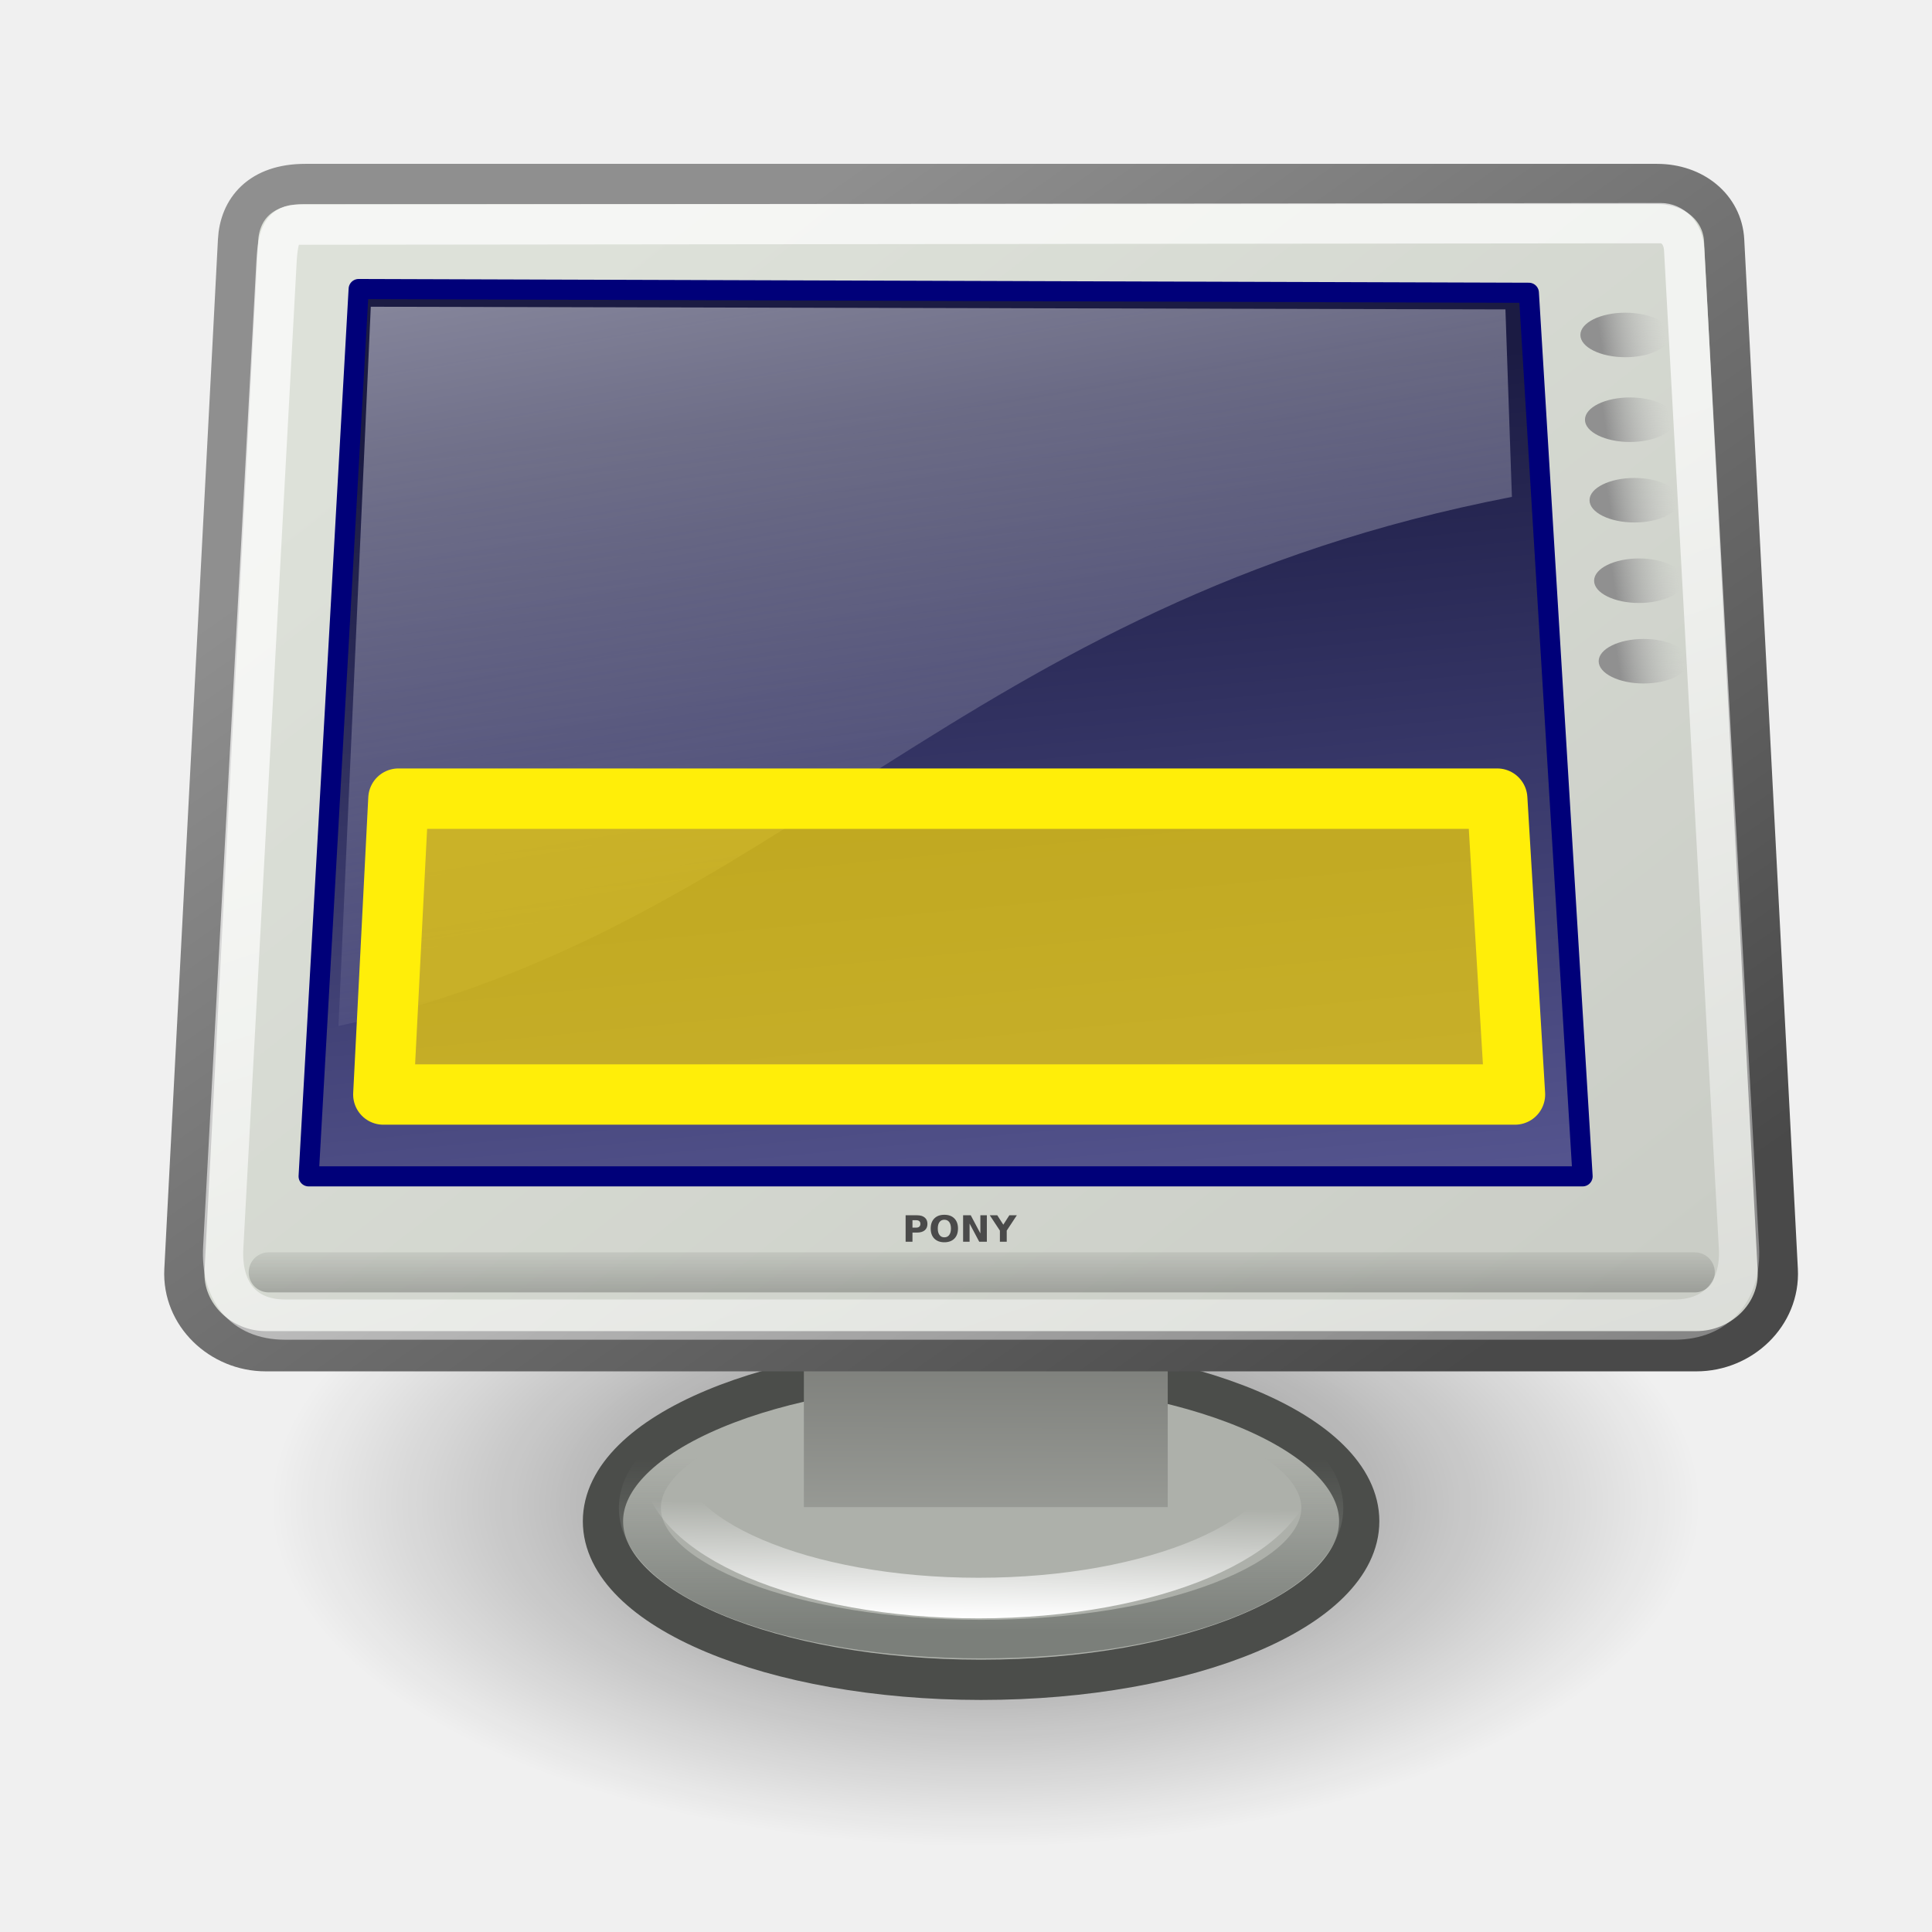
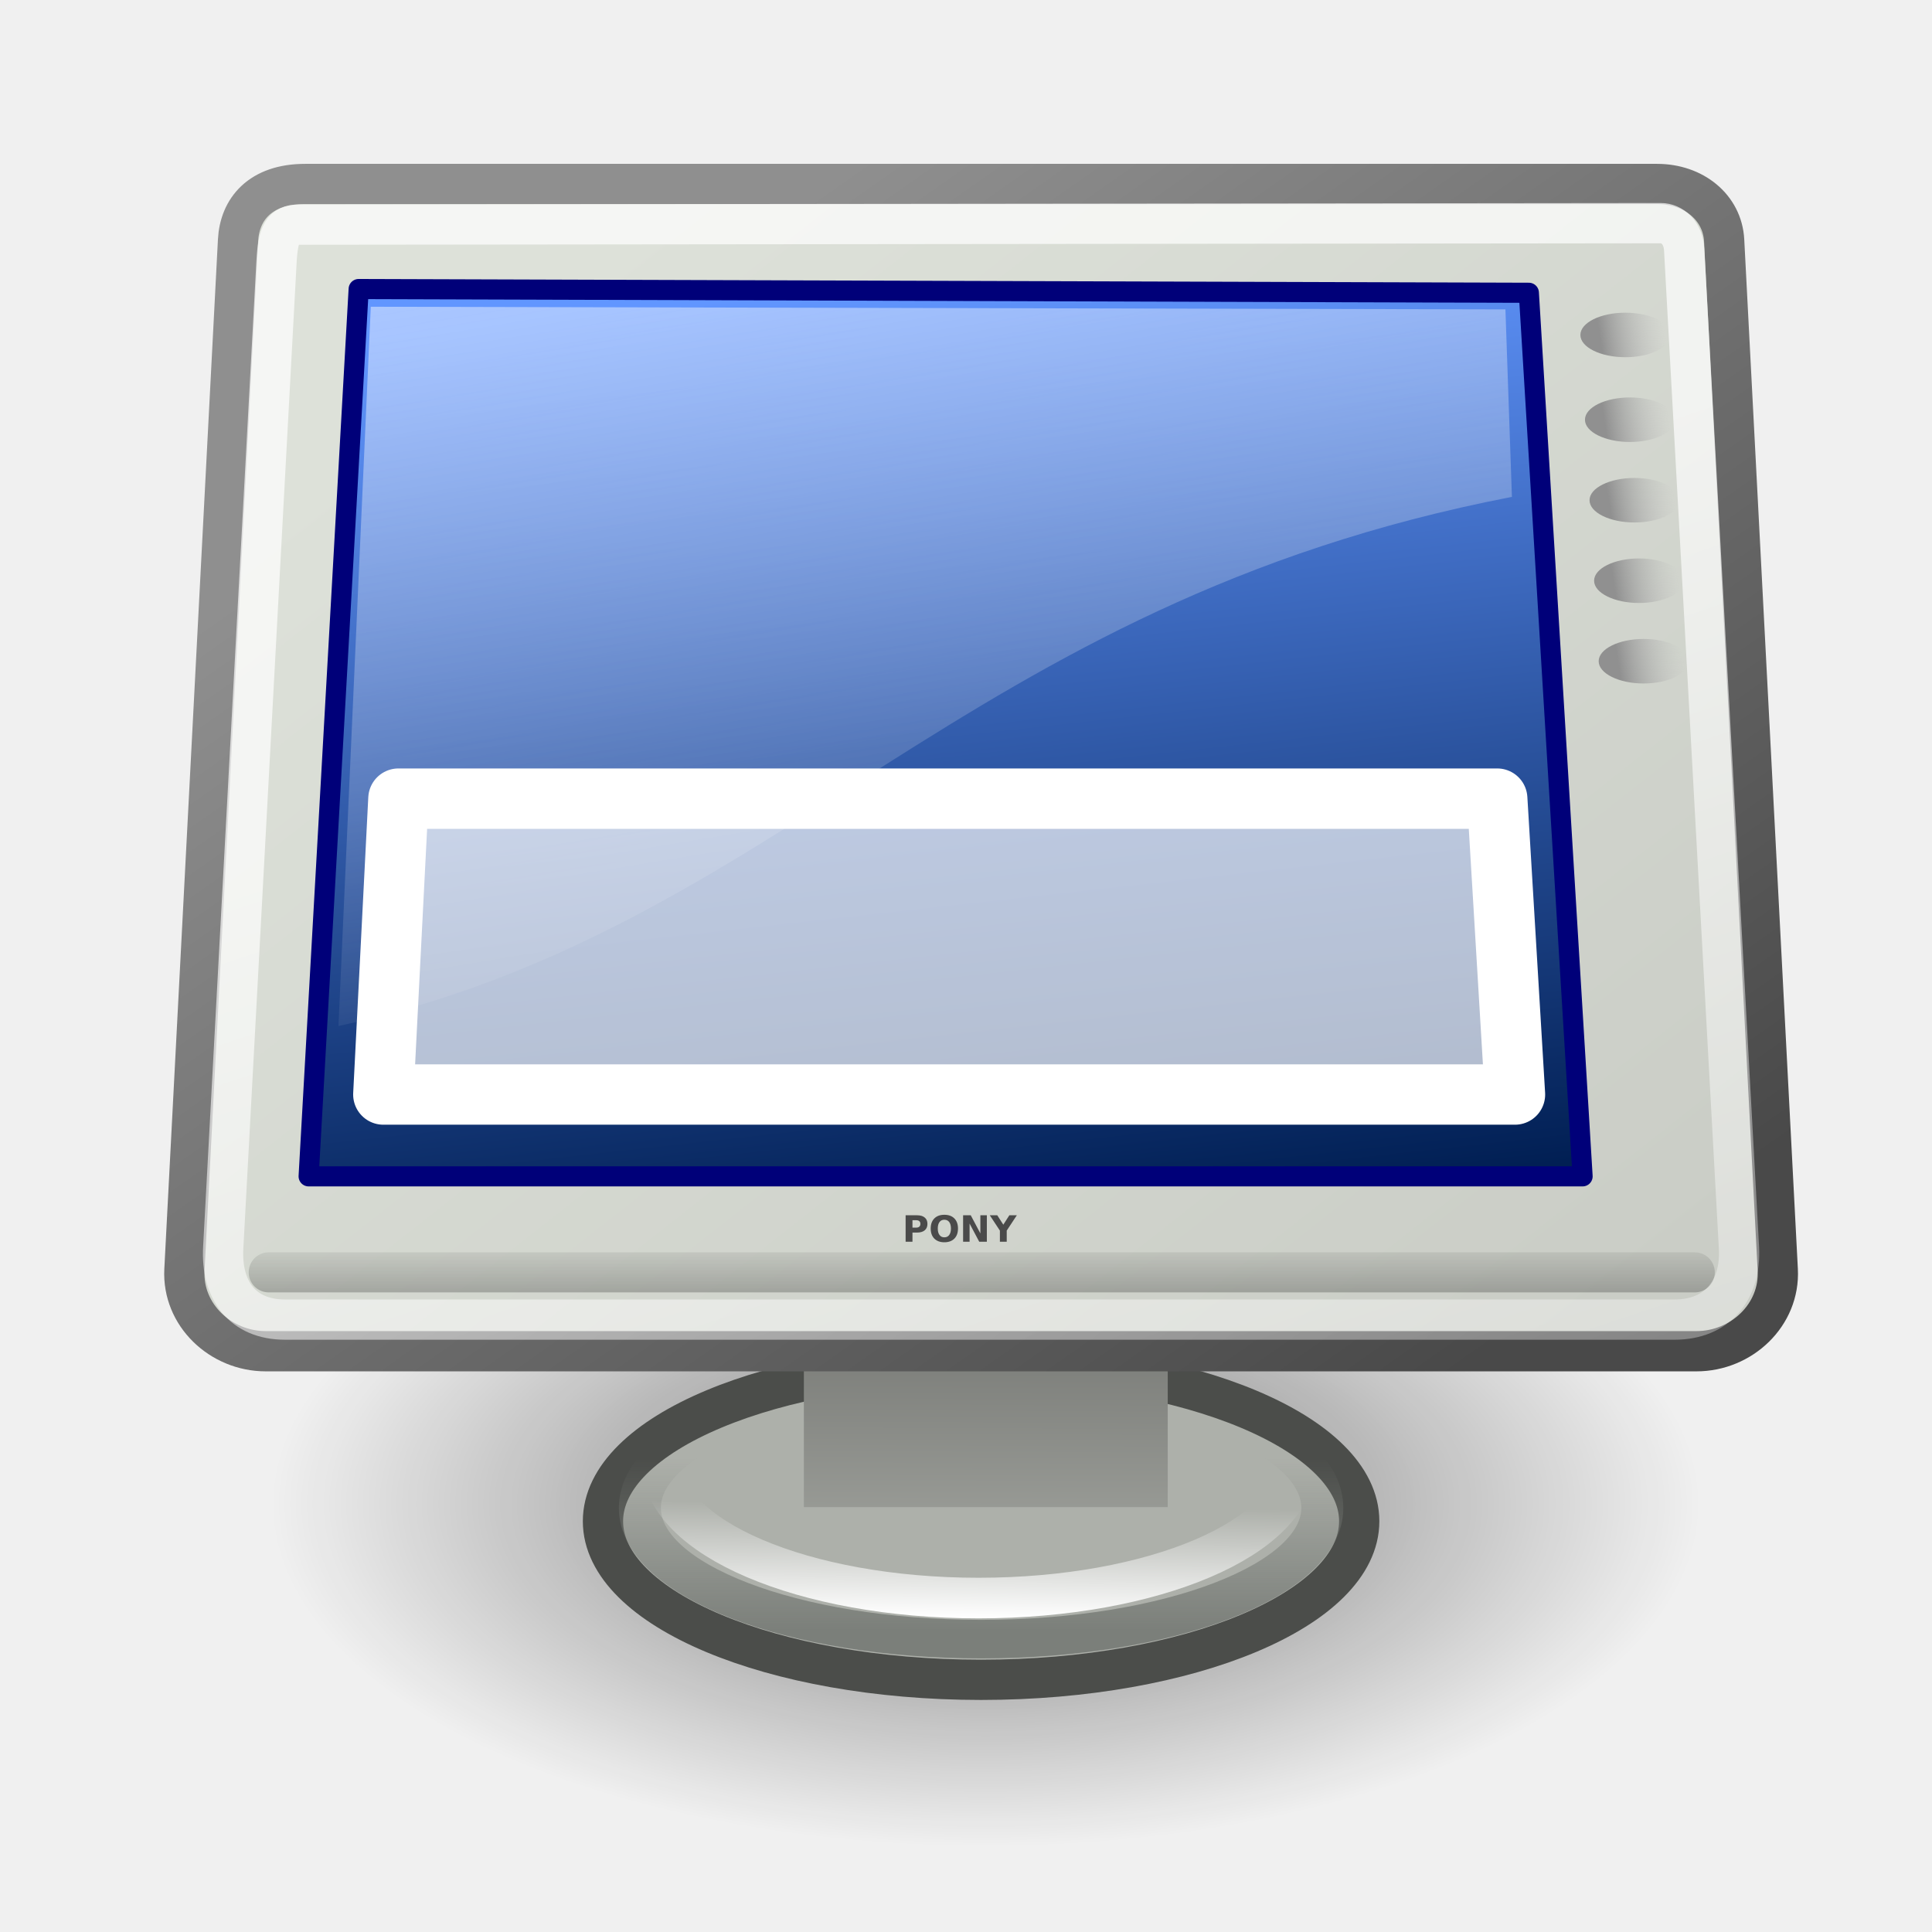
<svg xmlns="http://www.w3.org/2000/svg" xmlns:xlink="http://www.w3.org/1999/xlink" width="48px" height="48px" id="svg2327" version="1.1">
  <defs id="defs3">
    <linearGradient id="linearGradient2329">
      <stop id="stop2331" offset="0" style="stop-color:#ffffff;stop-opacity:1;" />
      <stop id="stop2333" offset="1" style="stop-color:#ffffff;stop-opacity:0;" />
    </linearGradient>
    <linearGradient id="linearGradient2321">
      <stop id="stop2323" offset="0" style="stop-color:#7b7f7a;stop-opacity:1;" />
      <stop id="stop2325" offset="1" style="stop-color:#7b7f7a;stop-opacity:0;" />
    </linearGradient>
    <linearGradient id="linearGradient2711">
      <stop id="stop2713" offset="0" style="stop-color:#909090;stop-opacity:1;" />
      <stop id="stop2715" offset="1" style="stop-color:#bebebe;stop-opacity:0;" />
    </linearGradient>
    <linearGradient id="linearGradient2701">
      <stop id="stop2703" offset="0" style="stop-color:#585956;stop-opacity:1;" />
      <stop id="stop2705" offset="1" style="stop-color:#bbbeb8;stop-opacity:1;" />
    </linearGradient>
    <linearGradient id="linearGradient2683">
      <stop id="stop2685" offset="0" style="stop-color:#000000;stop-opacity:1;" />
      <stop id="stop2687" offset="1" style="stop-color:#000000;stop-opacity:0;" />
    </linearGradient>
    <linearGradient id="linearGradient2675">
-       <stop id="stop2677" offset="0" style="stop-color:#5b5b97;stop-opacity:1;" />
-       <stop id="stop2679" offset="1" style="stop-color:#1b1b43;stop-opacity:1;" />
+       <stop id="stop2677" offset="0" style="stop-color:#001e52;stop-opacity:1" />
+       <stop id="stop2679" offset="1" style="stop-color:#6196ff;stop-opacity:1" />
    </linearGradient>
    <linearGradient id="linearGradient2667">
      <stop id="stop2669" offset="0" style="stop-color:#ffffff;stop-opacity:1;" />
      <stop id="stop2671" offset="1" style="stop-color:#fcfcff;stop-opacity:0;" />
    </linearGradient>
    <linearGradient id="linearGradient2454">
      <stop style="stop-color:#000000;stop-opacity:1;" offset="0" id="stop2456" />
      <stop style="stop-color:#000000;stop-opacity:0;" offset="1" id="stop2458" />
    </linearGradient>
    <linearGradient id="linearGradient2415">
      <stop style="stop-color:#ffffff;stop-opacity:1;" offset="0" id="stop2417" />
      <stop style="stop-color:#ffffff;stop-opacity:0;" offset="1" id="stop2419" />
    </linearGradient>
    <linearGradient id="linearGradient2253">
      <stop style="stop-color:#8f8f8f;stop-opacity:1;" offset="0" id="stop2255" />
      <stop style="stop-color:#494949;stop-opacity:1;" offset="1" id="stop2257" />
    </linearGradient>
    <linearGradient id="linearGradient2245">
      <stop style="stop-color:#dde1d9;stop-opacity:1;" offset="0" id="stop2247" />
      <stop style="stop-color:#cacdc6;stop-opacity:1;" offset="1" id="stop2249" />
    </linearGradient>
    <linearGradient xlink:href="#linearGradient2245" id="linearGradient2251" gradientTransform="matrix(1.129863,0,0,0.885063,2.875,1.570628)" x1="8.612" y1="7.229" x2="34.784" y2="33.34" gradientUnits="userSpaceOnUse" />
    <linearGradient xlink:href="#linearGradient2415" id="linearGradient2421" gradientTransform="matrix(1.108069,0,0,0.902471,5.5,3.875)" x1="17.698" y1="13.005" x2="34.975" y2="55.201" gradientUnits="userSpaceOnUse" />
    <radialGradient xlink:href="#linearGradient2454" id="radialGradient2460" gradientTransform="scale(1.925808,0.519262)" cx="12.576" cy="67.502" fx="12.576" fy="67.502" r="8.766" gradientUnits="userSpaceOnUse" />
    <linearGradient gradientUnits="userSpaceOnUse" y2="26.729" x2="17.199" y1="1.654" x1="11.492" gradientTransform="matrix(1.238977,0,0,0.895955,5.090553,1.543476)" id="linearGradient2673" xlink:href="#linearGradient2667" />
-     <linearGradient gradientUnits="userSpaceOnUse" y2="8.867" x2="16.316" y1="32.622" x1="19.15" gradientTransform="matrix(1.174139,0,0,0.945431,5.221825,1.543476)" id="linearGradient2681" xlink:href="#linearGradient2675" />
+     <linearGradient gradientUnits="userSpaceOnUse" y2="5.561" x2="15.784" y1="30.441" x1="19.204" gradientTransform="matrix(1.174139,0,0,0.945431,5.221825,1.543476)" id="linearGradient2681" xlink:href="#linearGradient2675" />
    <linearGradient gradientUnits="userSpaceOnUse" y2="162.451" x2="3.707" y1="171.291" x1="3.707" gradientTransform="matrix(5.705159,0,0,0.17528,5.5,2.195627)" id="linearGradient2689" xlink:href="#linearGradient2683" />
    <linearGradient gradientUnits="userSpaceOnUse" y2="64.893" x2="12.128" y1="53.535" x1="12.207" gradientTransform="matrix(1.816345,0,0,1.278927,2.5,-40.24508)" id="linearGradient2707" xlink:href="#linearGradient2701" />
    <linearGradient gradientUnits="userSpaceOnUse" y2="3.845" x2="35.521" y1="3.938" x1="34.301" id="linearGradient2717" xlink:href="#linearGradient2711" />
    <linearGradient y2="3.845" x2="35.521" y1="3.938" x1="34.301" gradientUnits="userSpaceOnUse" id="linearGradient2721" xlink:href="#linearGradient2711" />
    <linearGradient y2="3.845" x2="35.521" y1="3.938" x1="34.301" gradientUnits="userSpaceOnUse" id="linearGradient2725" xlink:href="#linearGradient2711" />
    <linearGradient y2="3.845" x2="35.521" y1="3.938" x1="34.301" gradientUnits="userSpaceOnUse" id="linearGradient2729" xlink:href="#linearGradient2711" />
    <linearGradient y2="3.845" x2="35.521" y1="3.938" x1="34.301" gradientUnits="userSpaceOnUse" id="linearGradient2733" xlink:href="#linearGradient2711" />
    <linearGradient y2="31.246" x2="32.537" y1="5.382" x1="10.391" gradientTransform="matrix(1.104397,0,0,0.905471,4.5,2.875)" gradientUnits="userSpaceOnUse" id="linearGradient1561" xlink:href="#linearGradient2253" />
    <linearGradient gradientUnits="userSpaceOnUse" y2="28.206" x2="-35.658" y1="33.416" x1="-35.658" id="linearGradient2327" xlink:href="#linearGradient2321" />
    <linearGradient gradientUnits="userSpaceOnUse" y2="30.962" x2="-35.075" y1="34.242" x1="-35.123" id="linearGradient2337" xlink:href="#linearGradient2329" />
  </defs>
  <g id="layer1">
    <path style="opacity:0.509;overflow:visible;display:inline;visibility:visible;stroke-opacity:0.701;stroke-dashoffset:0;stroke-miterlimit:4;marker-end:none;marker-mid:none;marker-start:none;marker:none;stroke-linejoin:miter;stroke-linecap:round;stroke-width:1;stroke:none;fill-rule:evenodd;fill-opacity:1;fill:url(#radialGradient2460);color:#000000" id="path2452" d="M 41.101 35.051 A 16.882 4.552 0 1 1  7.336,35.051 A 16.882 4.552 0 1 1  41.101 35.051 z" transform="matrix(1.050251,0,0,1.867888,-0.945558,-28.10611)" />
    <path style="color:#000000;fill:#adb0aa;fill-opacity:1;fill-rule:evenodd;stroke:#4b4d4a;stroke-width:1;stroke-linecap:butt;stroke-linejoin:miter;marker:none;marker-start:none;marker-mid:none;marker-end:none;stroke-miterlimit:4;stroke-dashoffset:0;stroke-opacity:1;visibility:visible;display:inline;overflow:visible" id="path2407" d="M -26.264 29.716 A 9.394 3.94 0 1 1  -45.053,29.716 A 9.394 3.94 0 1 1  -26.264 29.716 z" transform="translate(60.03339,8.07843)" />
    <path transform="matrix(0.902373,0,0,0.82765,56.55215,12.86792)" d="M -26.264 29.716 A 9.394 3.94 0 1 1  -45.053,29.716 A 9.394 3.94 0 1 1  -26.264 29.716 z" id="path1825" style="color:#000000;fill:none;fill-opacity:1;fill-rule:evenodd;stroke:url(#linearGradient2327);stroke-width:1.157;stroke-linecap:butt;stroke-linejoin:miter;marker:none;marker-start:none;marker-mid:none;marker-end:none;stroke-miterlimit:4;stroke-dasharray:none;stroke-dashoffset:0;stroke-opacity:1;visibility:visible;display:inline;overflow:visible" />
    <path style="color:#000000;fill:none;fill-opacity:1;fill-rule:evenodd;stroke:url(#linearGradient2337);stroke-width:1.183;stroke-linecap:butt;stroke-linejoin:miter;marker:none;marker-start:none;marker-mid:none;marker-end:none;stroke-miterlimit:4;stroke-dasharray:none;stroke-dashoffset:0;stroke-opacity:1;visibility:visible;display:inline;overflow:visible" id="path2983" d="M -26.264 29.716 A 9.394 3.94 0 1 1  -45.053,29.716 A 9.394 3.94 0 1 1  -26.264 29.716 z" transform="matrix(0.837548,0,0,0.852655,54.17811,11.00615)" />
    <rect y="31.079" x="19.972" height="6.365" width="9.04" id="rect2699" style="color:#000000;fill:url(#linearGradient2707);fill-opacity:1;fill-rule:evenodd;stroke:none;stroke-width:0.609;stroke-linecap:butt;stroke-linejoin:miter;marker:none;marker-start:none;marker-mid:none;marker-end:none;stroke-miterlimit:4;stroke-dashoffset:0;stroke-opacity:1;visibility:visible;display:inline;overflow:visible" />
    <path style="color:#000000;fill:url(#linearGradient2251);fill-opacity:1;fill-rule:evenodd;stroke:url(#linearGradient1561);stroke-width:1;stroke-linecap:butt;stroke-linejoin:miter;marker:none;marker-start:none;marker-mid:none;marker-end:none;stroke-miterlimit:4;stroke-dashoffset:0;stroke-opacity:1;visibility:visible;display:inline;overflow:visible" d="M 7.581,4.571 L 41.169,4.571 C 42.08,4.571 42.793,5.154 42.836,5.972 L 44.168,31.55 C 44.226,32.668 43.267,33.571 42.148,33.571 L 6.602,33.571 C 5.483,33.571 4.524,32.668 4.582,31.55 L 5.914,5.972 C 5.954,5.199 6.462,4.571 7.581,4.571 z " id="rect2404" />
    <path id="path2377" d="M 8.911,7.181 L 7.668,29.226 L 39.319,29.226 L 37.984,7.274 L 8.911,7.181 z " style="fill:url(#linearGradient2681);fill-opacity:1;fill-rule:evenodd;stroke:#000079;stroke-width:0.5;stroke-linecap:butt;stroke-linejoin:round;stroke-miterlimit:4;stroke-dasharray:none;stroke-opacity:1" />
    <path style="fill:none;fill-opacity:0.75;fill-rule:evenodd;stroke:url(#linearGradient2689);stroke-width:0.996;stroke-linecap:round;stroke-linejoin:miter;stroke-miterlimit:4;stroke-opacity:0.248" d="M 6.677,31.611 L 42.106,31.611" id="path2393" />
    <path id="path2397" d="M 7.415,5.581 L 41.26,5.544 C 41.544,5.543 41.819,5.781 41.842,6.196 L 43.204,30.999 C 43.262,32.056 42.664,32.785 41.606,32.785 L 7.082,32.785 C 6.023,32.785 5.489,32.056 5.546,30.999 L 6.87,6.505 C 6.909,5.789 7.036,5.582 7.415,5.581 z " style="color:#000000;fill:none;fill-opacity:1;fill-rule:evenodd;stroke:url(#linearGradient2421);stroke-width:1;stroke-linecap:butt;stroke-linejoin:miter;marker:none;marker-start:none;marker-mid:none;marker-end:none;stroke-miterlimit:4;stroke-dashoffset:0;stroke-opacity:0.701;visibility:visible;display:inline;overflow:visible" />
    <path style="opacity:0.531;fill:url(#linearGradient2673);fill-opacity:1;fill-rule:evenodd;stroke:none;stroke-width:0.25pt;stroke-linecap:butt;stroke-linejoin:miter;stroke-opacity:1" d="M 9.212,7.621 L 8.409,25.492 C 19.454,23.091 23.83,14.999 37.563,12.345 L 37.402,7.687 L 9.212,7.621 z " id="path2443" />
    <path transform="matrix(1.331237,0,0,0.658449,-5.91933,5.728866)" d="M 35.621 3.938 A 0.84 0.84 0 1 1  33.941,3.938 A 0.84 0.84 0 1 1  35.621 3.938 z" id="path2709" style="color:#000000;fill:url(#linearGradient2717);fill-opacity:1;fill-rule:evenodd;stroke:none;stroke-width:0.5;stroke-linecap:butt;stroke-linejoin:miter;marker:none;marker-start:none;marker-mid:none;marker-end:none;stroke-miterlimit:4;stroke-dashoffset:0;stroke-opacity:1;visibility:visible;display:inline;overflow:visible" />
    <path style="color:#000000;fill:url(#linearGradient2721);fill-opacity:1;fill-rule:evenodd;stroke:none;stroke-width:0.5;stroke-linecap:butt;stroke-linejoin:miter;marker:none;marker-start:none;marker-mid:none;marker-end:none;stroke-miterlimit:4;stroke-dashoffset:0;stroke-opacity:1;visibility:visible;display:inline;overflow:visible" id="path2719" d="M 35.621 3.938 A 0.84 0.84 0 1 1  33.941,3.938 A 0.84 0.84 0 1 1  35.621 3.938 z" transform="matrix(1.331237,0,0,0.658449,-5.80573,7.83465)" />
    <path transform="matrix(1.331237,0,0,0.658449,-5.69213,9.83465)" d="M 35.621 3.938 A 0.84 0.84 0 1 1  33.941,3.938 A 0.84 0.84 0 1 1  35.621 3.938 z" id="path2723" style="color:#000000;fill:url(#linearGradient2725);fill-opacity:1;fill-rule:evenodd;stroke:none;stroke-width:0.5;stroke-linecap:butt;stroke-linejoin:miter;marker:none;marker-start:none;marker-mid:none;marker-end:none;stroke-miterlimit:4;stroke-dashoffset:0;stroke-opacity:1;visibility:visible;display:inline;overflow:visible" />
    <path style="color:#000000;fill:url(#linearGradient2729);fill-opacity:1;fill-rule:evenodd;stroke:none;stroke-width:0.5;stroke-linecap:butt;stroke-linejoin:miter;marker:none;marker-start:none;marker-mid:none;marker-end:none;stroke-miterlimit:4;stroke-dashoffset:0;stroke-opacity:1;visibility:visible;display:inline;overflow:visible" id="path2727" d="M 35.621 3.938 A 0.84 0.84 0 1 1  33.941,3.938 A 0.84 0.84 0 1 1  35.621 3.938 z" transform="matrix(1.331237,0,0,0.658449,-5.57853,11.83465)" />
    <path transform="matrix(1.331237,0,0,0.658449,-5.46493,13.83465)" d="M 35.621 3.938 A 0.84 0.84 0 1 1  33.941,3.938 A 0.84 0.84 0 1 1  35.621 3.938 z" id="path2731" style="color:#000000;fill:url(#linearGradient2733);fill-opacity:1;fill-rule:evenodd;stroke:none;stroke-width:0.5;stroke-linecap:butt;stroke-linejoin:miter;marker:none;marker-start:none;marker-mid:none;marker-end:none;stroke-miterlimit:4;stroke-dashoffset:0;stroke-opacity:1;visibility:visible;display:inline;overflow:visible" />
    <path id="text2735" d="M 22.5,30.193 L 22.782,30.193 C 22.865,30.193 22.93,30.211 22.974,30.249 C 23.019,30.286 23.042,30.339 23.042,30.407 C 23.042,30.476 23.019,30.53 22.974,30.567 C 22.93,30.604 22.865,30.623 22.782,30.623 L 22.67,30.623 L 22.67,30.851 L 22.5,30.851 L 22.5,30.193 M 22.67,30.316 L 22.67,30.5 L 22.764,30.5 C 22.797,30.5 22.822,30.492 22.84,30.476 C 22.858,30.46 22.867,30.437 22.867,30.407 C 22.867,30.378 22.858,30.355 22.84,30.339 C 22.822,30.324 22.797,30.316 22.764,30.316 L 22.67,30.316 M 23.462,30.304 C 23.41,30.304 23.37,30.323 23.342,30.361 C 23.313,30.399 23.299,30.453 23.299,30.522 C 23.299,30.592 23.313,30.645 23.342,30.683 C 23.37,30.722 23.41,30.741 23.462,30.741 C 23.514,30.741 23.554,30.722 23.583,30.683 C 23.611,30.645 23.626,30.592 23.626,30.522 C 23.626,30.453 23.611,30.399 23.583,30.361 C 23.554,30.323 23.514,30.304 23.462,30.304 M 23.462,30.181 C 23.568,30.181 23.651,30.211 23.711,30.272 C 23.771,30.332 23.801,30.416 23.801,30.522 C 23.801,30.629 23.771,30.712 23.711,30.773 C 23.651,30.833 23.568,30.864 23.462,30.864 C 23.356,30.864 23.274,30.833 23.213,30.773 C 23.153,30.712 23.123,30.629 23.123,30.522 C 23.123,30.416 23.153,30.332 23.213,30.272 C 23.274,30.211 23.356,30.181 23.462,30.181 M 23.928,30.193 L 24.118,30.193 L 24.357,30.644 L 24.357,30.193 L 24.518,30.193 L 24.518,30.851 L 24.329,30.851 L 24.089,30.399 L 24.089,30.851 L 23.928,30.851 L 23.928,30.193 M 24.591,30.193 L 24.777,30.193 L 24.927,30.427 L 25.077,30.193 L 25.263,30.193 L 25.012,30.574 L 25.012,30.851 L 24.842,30.851 L 24.842,30.574 L 24.591,30.193" style="font-size:0.903;font-style:normal;font-variant:normal;font-weight:bold;font-stretch:normal;writing-mode:lr-tb;text-anchor:start;fill:#4a4a4a;fill-opacity:1;stroke:none;stroke-width:1pt;stroke-linecap:butt;stroke-linejoin:miter;stroke-opacity:1;font-family:Bitstream Vera Sans" />
-     <path style="color:#000000;clip-rule:nonzero;display:inline;overflow:visible;visibility:visible;opacity:1;isolation:auto;mix-blend-mode:normal;color-interpolation:sRGB;color-interpolation-filters:linearRGB;solid-color:#000000;solid-opacity:1;vector-effect:none;fill:#ffdc00;fill-opacity:0.684;fill-rule:nonzero;stroke:#ffee09;stroke-width:1.5;stroke-linecap:round;stroke-linejoin:round;stroke-miterlimit:4;stroke-dasharray:none;stroke-dashoffset:0;stroke-opacity:1;marker:none;marker-start:none;marker-mid:none;marker-end:none;color-rendering:auto;image-rendering:auto;shape-rendering:auto;text-rendering:auto;enable-background:accumulate" d="m 9.899,19.842 h 27.299 l 0.441,7.351 H 9.524 Z" id="rect876" />
+     <path style="color:#000000;clip-rule:nonzero;display:inline;overflow:visible;visibility:visible;opacity:1;isolation:auto;mix-blend-mode:normal;color-interpolation:sRGB;color-interpolation-filters:linearRGB;solid-color:#000000;solid-opacity:1;vector-effect:none;fill:#ffffff;fill-opacity:0.684;fill-rule:nonzero;stroke:#ffffff;stroke-width:1.5;stroke-linecap:round;stroke-linejoin:round;stroke-miterlimit:4;stroke-dasharray:none;stroke-dashoffset:0;stroke-opacity:1;marker:none;marker-start:none;marker-mid:none;marker-end:none;color-rendering:auto;image-rendering:auto;shape-rendering:auto;text-rendering:auto;enable-background:accumulate" d="m 9.899,19.842 h 27.299 l 0.441,7.351 H 9.524 Z" id="rect876" />
  </g>
</svg>
